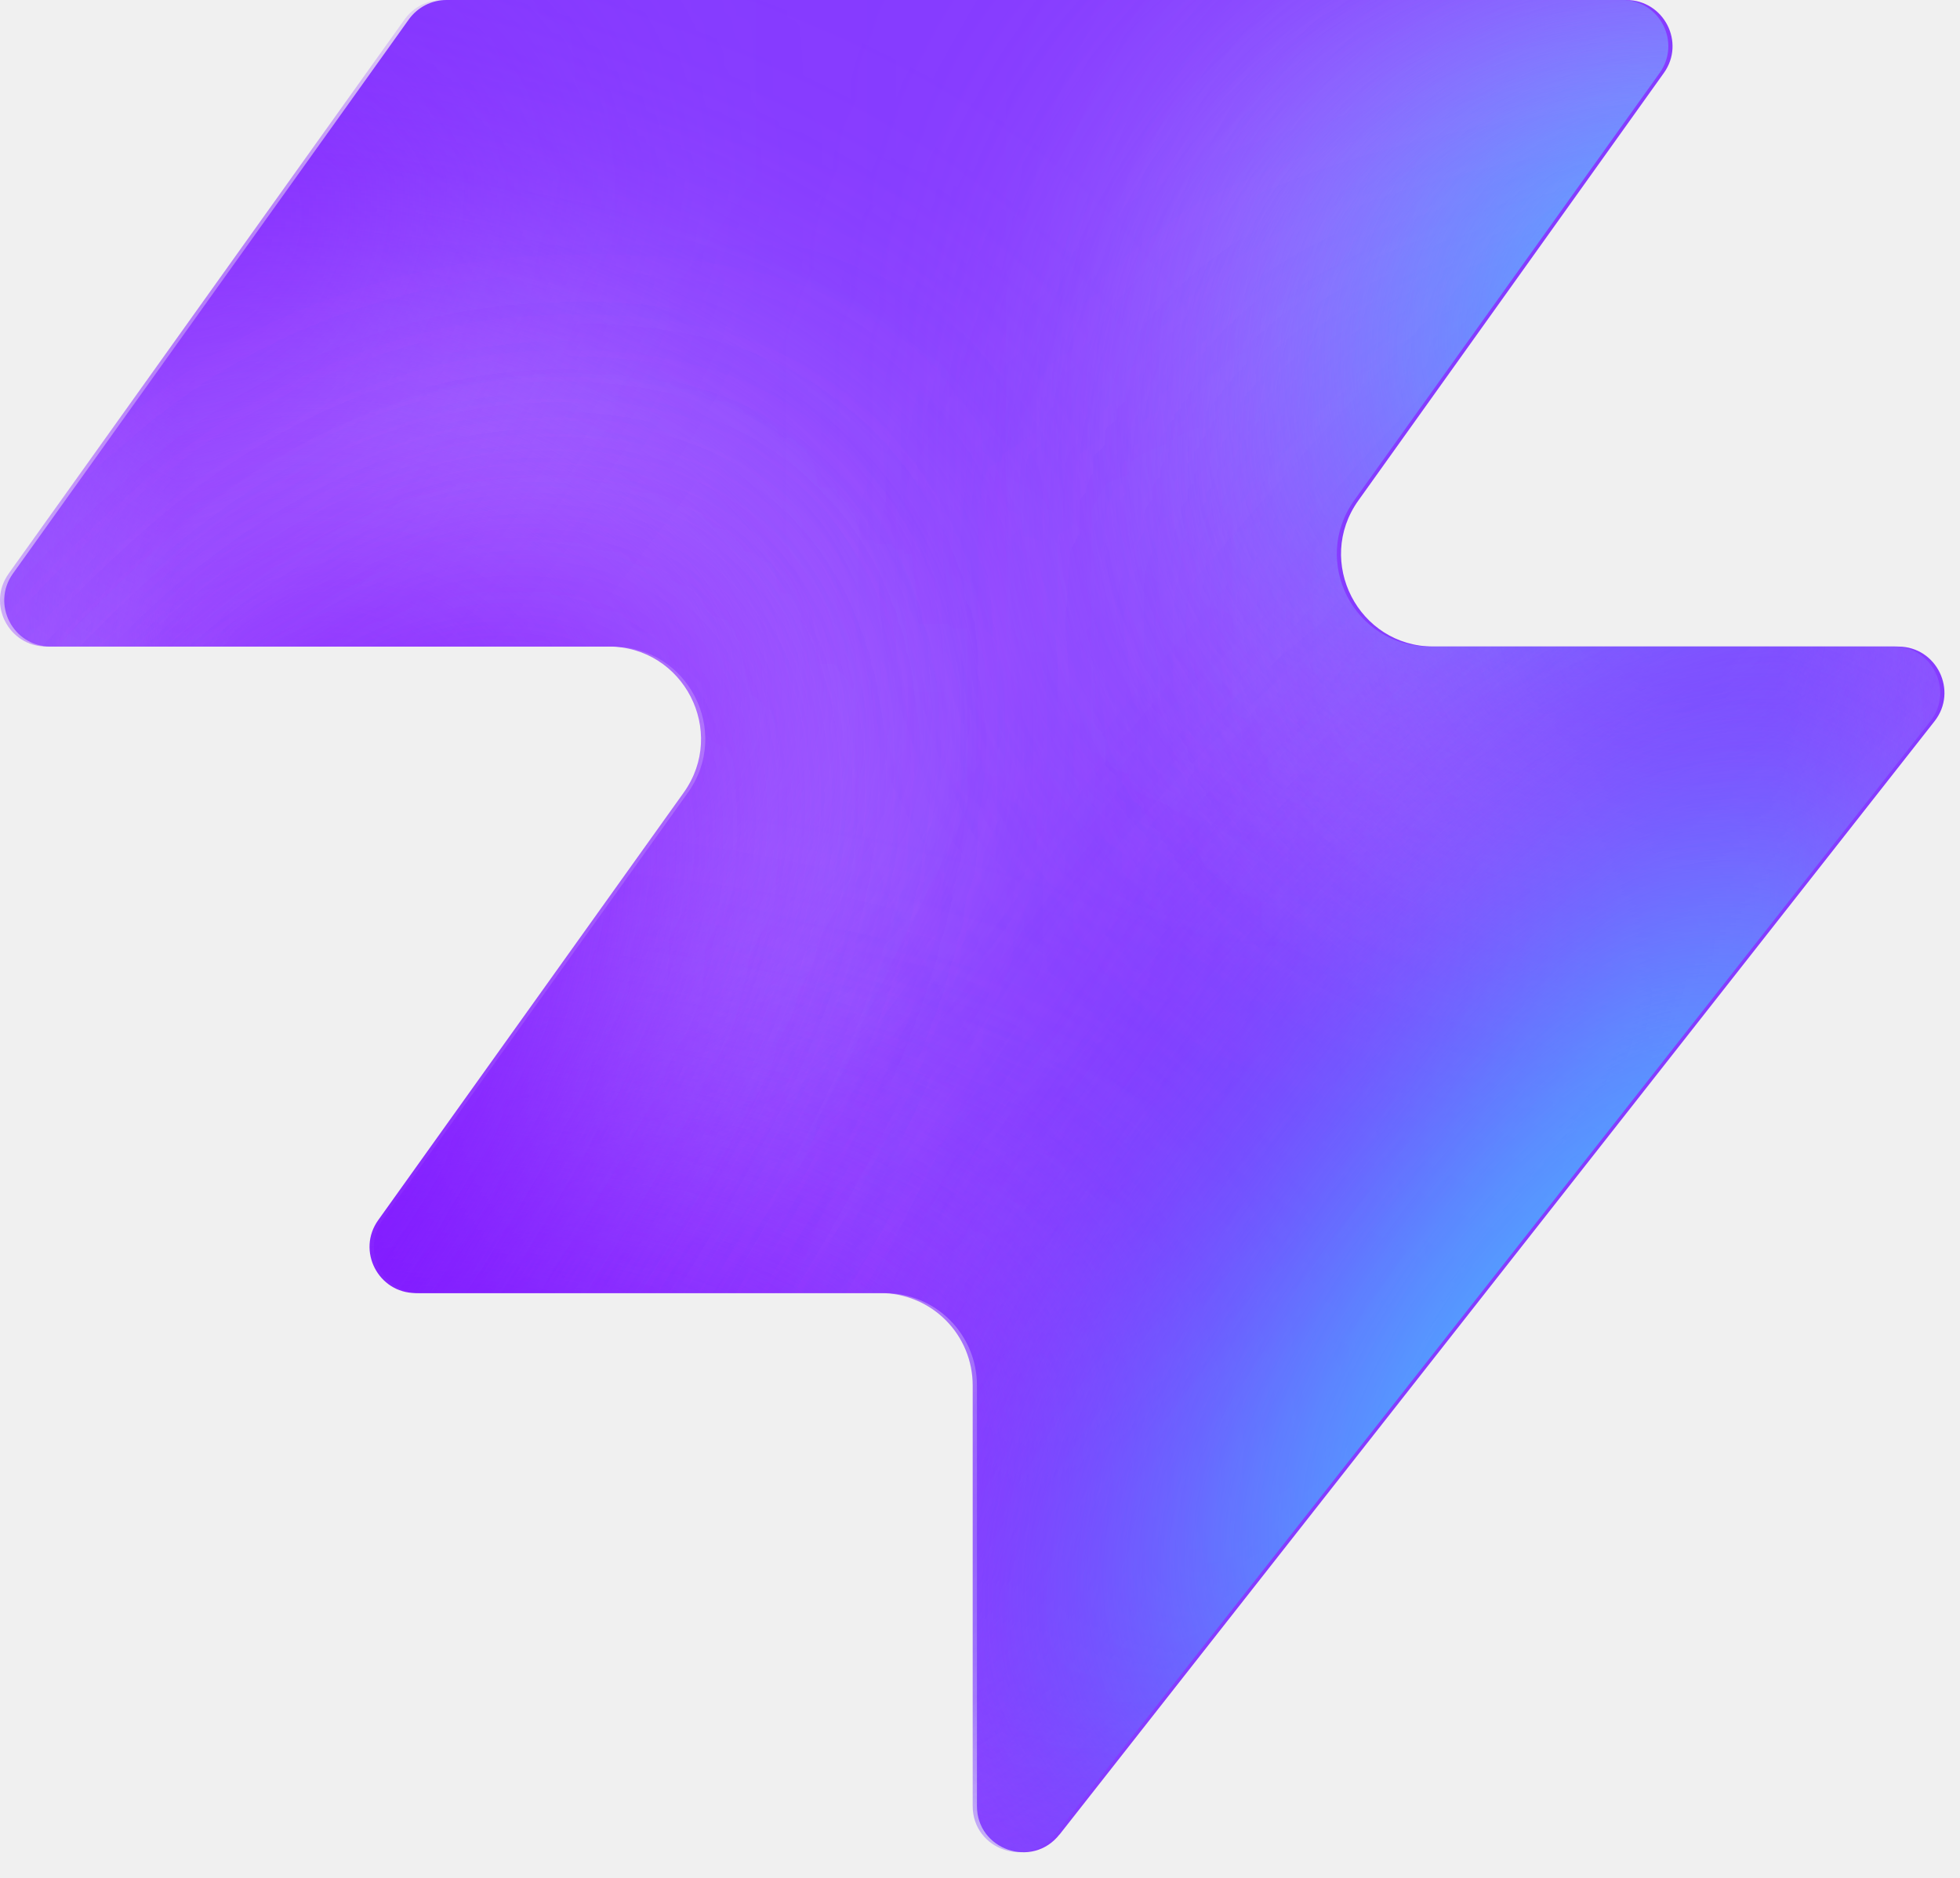
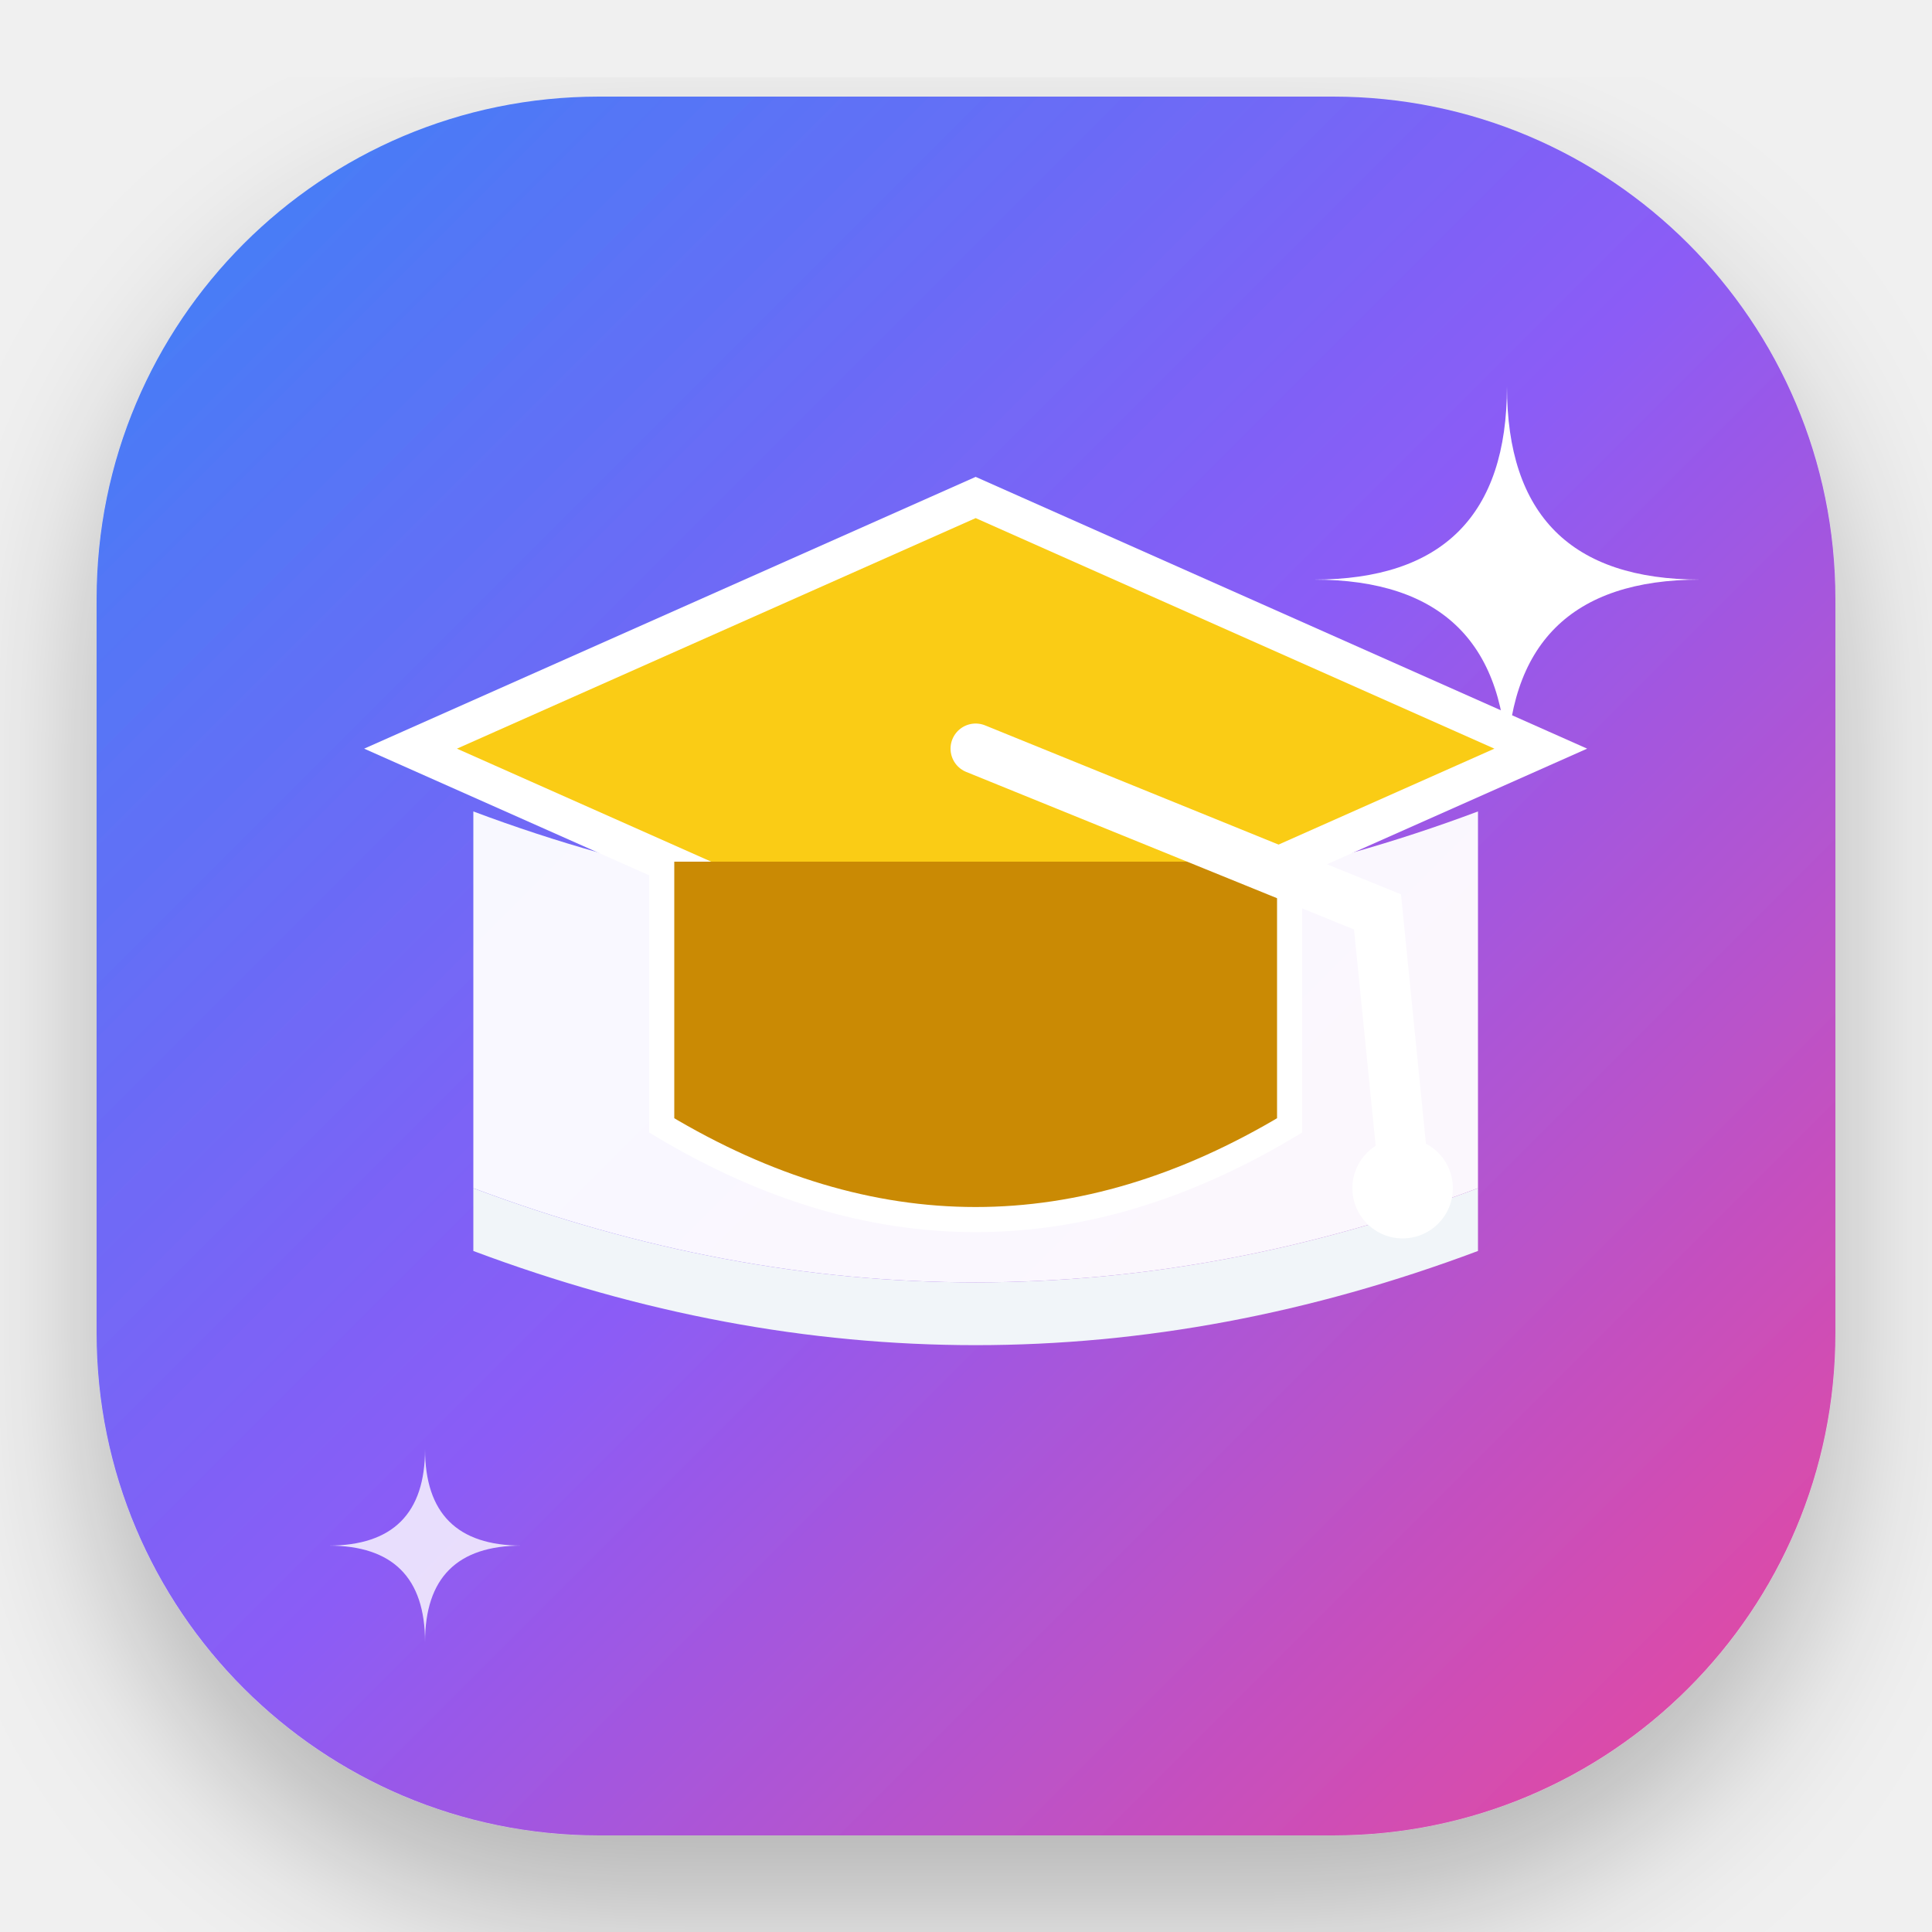
- <svg xmlns="http://www.w3.org/2000/svg" width="48" height="46" fill="none" viewBox="0 0 48 46">
-   <path fill="#863bff" d="M25.946 44.938c-.664.845-2.021.375-2.021-.698V33.937a2.26 2.26 0 0 0-2.262-2.262H10.287c-.92 0-1.456-1.04-.92-1.788l7.48-10.471c1.07-1.497 0-3.578-1.842-3.578H1.237c-.92 0-1.456-1.04-.92-1.788L10.013.474c.214-.297.556-.474.92-.474h28.894c.92 0 1.456 1.04.92 1.788l-7.48 10.471c-1.07 1.498 0 3.579 1.842 3.579h11.377c.943 0 1.473 1.088.89 1.83L25.947 44.94z" style="fill:#863bff;fill:color(display-p3 .525 .23 1);fill-opacity:1" />
-   <mask id="a" width="48" height="46" x="0" y="0" maskUnits="userSpaceOnUse" style="mask-type:alpha">
-     <path fill="#000" d="M25.842 44.938c-.664.844-2.021.375-2.021-.698V33.937a2.26 2.26 0 0 0-2.262-2.262H10.183c-.92 0-1.456-1.04-.92-1.788l7.48-10.471c1.07-1.498 0-3.579-1.842-3.579H1.133c-.92 0-1.456-1.04-.92-1.787L9.91.473c.214-.297.556-.474.92-.474h28.894c.92 0 1.456 1.04.92 1.788l-7.48 10.471c-1.07 1.498 0 3.578 1.842 3.578h11.377c.943 0 1.473 1.088.89 1.832L25.843 44.94z" style="fill:#000;fill-opacity:1" />
-   </mask>
-   <g mask="url(#a)">
-     <g filter="url(#b)">
-       <ellipse cx="5.508" cy="14.704" fill="#ede6ff" rx="5.508" ry="14.704" style="fill:#ede6ff;fill:color(display-p3 .927 .903 1);fill-opacity:1" transform="matrix(.00324 1 1 -.00324 -4.47 31.516)" />
-     </g>
-     <g filter="url(#c)">
-       <ellipse cx="10.399" cy="29.851" fill="#ede6ff" rx="10.399" ry="29.851" style="fill:#ede6ff;fill:color(display-p3 .927 .903 1);fill-opacity:1" transform="matrix(.00324 1 1 -.00324 -39.328 7.883)" />
-     </g>
-     <g filter="url(#d)">
-       <ellipse cx="5.508" cy="30.487" fill="#7e14ff" rx="5.508" ry="30.487" style="fill:#7e14ff;fill:color(display-p3 .492 .077 1);fill-opacity:1" transform="rotate(89.814 -25.913 -14.639)scale(1 -1)" />
-     </g>
-     <g filter="url(#e)">
-       <ellipse cx="5.508" cy="30.599" fill="#7e14ff" rx="5.508" ry="30.599" style="fill:#7e14ff;fill:color(display-p3 .492 .077 1);fill-opacity:1" transform="rotate(89.814 -32.644 -3.334)scale(1 -1)" />
-     </g>
-     <g filter="url(#f)">
-       <ellipse cx="5.508" cy="30.599" fill="#7e14ff" rx="5.508" ry="30.599" style="fill:#7e14ff;fill:color(display-p3 .492 .077 1);fill-opacity:1" transform="matrix(.00324 1 1 -.00324 -34.34 30.47)" />
-     </g>
-     <g filter="url(#g)">
-       <ellipse cx="14.072" cy="22.078" fill="#ede6ff" rx="14.072" ry="22.078" style="fill:#ede6ff;fill:color(display-p3 .927 .903 1);fill-opacity:1" transform="rotate(93.35 24.506 48.493)scale(-1 1)" />
-     </g>
-     <g filter="url(#h)">
-       <ellipse cx="3.47" cy="21.501" fill="#7e14ff" rx="3.47" ry="21.501" style="fill:#7e14ff;fill:color(display-p3 .492 .077 1);fill-opacity:1" transform="rotate(89.009 28.708 47.59)scale(-1 1)" />
-     </g>
-     <g filter="url(#i)">
-       <ellipse cx="3.47" cy="21.501" fill="#7e14ff" rx="3.47" ry="21.501" style="fill:#7e14ff;fill:color(display-p3 .492 .077 1);fill-opacity:1" transform="rotate(89.009 28.708 47.59)scale(-1 1)" />
-     </g>
-     <g filter="url(#j)">
-       <ellipse cx=".387" cy="8.972" fill="#7e14ff" rx="4.407" ry="29.108" style="fill:#7e14ff;fill:color(display-p3 .492 .077 1);fill-opacity:1" transform="rotate(39.51 .387 8.972)" />
-     </g>
-     <g filter="url(#k)">
-       <ellipse cx="47.523" cy="-6.092" fill="#7e14ff" rx="4.407" ry="29.108" style="fill:#7e14ff;fill:color(display-p3 .492 .077 1);fill-opacity:1" transform="rotate(37.892 47.523 -6.092)" />
-     </g>
-     <g filter="url(#l)">
-       <ellipse cx="41.412" cy="6.333" fill="#47bfff" rx="5.971" ry="9.665" style="fill:#47bfff;fill:color(display-p3 .28 .748 1);fill-opacity:1" transform="rotate(37.892 41.412 6.333)" />
-     </g>
-     <g filter="url(#m)">
-       <ellipse cx="-1.879" cy="38.332" fill="#7e14ff" rx="4.407" ry="29.108" style="fill:#7e14ff;fill:color(display-p3 .492 .077 1);fill-opacity:1" transform="rotate(37.892 -1.88 38.332)" />
-     </g>
-     <g filter="url(#n)">
-       <ellipse cx="-1.879" cy="38.332" fill="#7e14ff" rx="4.407" ry="29.108" style="fill:#7e14ff;fill:color(display-p3 .492 .077 1);fill-opacity:1" transform="rotate(37.892 -1.88 38.332)" />
-     </g>
-     <g filter="url(#o)">
-       <ellipse cx="35.651" cy="29.907" fill="#7e14ff" rx="4.407" ry="29.108" style="fill:#7e14ff;fill:color(display-p3 .492 .077 1);fill-opacity:1" transform="rotate(37.892 35.651 29.907)" />
-     </g>
-     <g filter="url(#p)">
-       <ellipse cx="38.418" cy="32.4" fill="#47bfff" rx="5.971" ry="15.297" style="fill:#47bfff;fill:color(display-p3 .28 .748 1);fill-opacity:1" transform="rotate(37.892 38.418 32.4)" />
-     </g>
-   </g>
+ <svg xmlns="http://www.w3.org/2000/svg" viewBox="0 0 100 100">
  <defs>
-     <filter id="b" width="60.045" height="41.654" x="-19.77" y="16.149" color-interpolation-filters="sRGB" filterUnits="userSpaceOnUse">
-       <feFlood flood-opacity="0" result="BackgroundImageFix" />
-       <feBlend in="SourceGraphic" in2="BackgroundImageFix" result="shape" />
-       <feGaussianBlur result="effect1_foregroundBlur_2002_17158" stdDeviation="7.659" />
-     </filter>
-     <filter id="c" width="90.34" height="51.437" x="-54.613" y="-7.533" color-interpolation-filters="sRGB" filterUnits="userSpaceOnUse">
-       <feFlood flood-opacity="0" result="BackgroundImageFix" />
-       <feBlend in="SourceGraphic" in2="BackgroundImageFix" result="shape" />
-       <feGaussianBlur result="effect1_foregroundBlur_2002_17158" stdDeviation="7.659" />
-     </filter>
-     <filter id="d" width="79.355" height="29.4" x="-49.64" y="2.03" color-interpolation-filters="sRGB" filterUnits="userSpaceOnUse">
-       <feFlood flood-opacity="0" result="BackgroundImageFix" />
-       <feBlend in="SourceGraphic" in2="BackgroundImageFix" result="shape" />
-       <feGaussianBlur result="effect1_foregroundBlur_2002_17158" stdDeviation="4.596" />
-     </filter>
-     <filter id="e" width="79.579" height="29.4" x="-45.045" y="20.029" color-interpolation-filters="sRGB" filterUnits="userSpaceOnUse">
-       <feFlood flood-opacity="0" result="BackgroundImageFix" />
-       <feBlend in="SourceGraphic" in2="BackgroundImageFix" result="shape" />
-       <feGaussianBlur result="effect1_foregroundBlur_2002_17158" stdDeviation="4.596" />
-     </filter>
-     <filter id="f" width="79.579" height="29.4" x="-43.513" y="21.178" color-interpolation-filters="sRGB" filterUnits="userSpaceOnUse">
-       <feFlood flood-opacity="0" result="BackgroundImageFix" />
-       <feBlend in="SourceGraphic" in2="BackgroundImageFix" result="shape" />
-       <feGaussianBlur result="effect1_foregroundBlur_2002_17158" stdDeviation="4.596" />
-     </filter>
-     <filter id="g" width="74.749" height="58.852" x="15.756" y="-17.901" color-interpolation-filters="sRGB" filterUnits="userSpaceOnUse">
-       <feFlood flood-opacity="0" result="BackgroundImageFix" />
-       <feBlend in="SourceGraphic" in2="BackgroundImageFix" result="shape" />
-       <feGaussianBlur result="effect1_foregroundBlur_2002_17158" stdDeviation="7.659" />
-     </filter>
-     <filter id="h" width="61.377" height="25.362" x="23.548" y="2.284" color-interpolation-filters="sRGB" filterUnits="userSpaceOnUse">
-       <feFlood flood-opacity="0" result="BackgroundImageFix" />
-       <feBlend in="SourceGraphic" in2="BackgroundImageFix" result="shape" />
-       <feGaussianBlur result="effect1_foregroundBlur_2002_17158" stdDeviation="4.596" />
-     </filter>
-     <filter id="i" width="61.377" height="25.362" x="23.548" y="2.284" color-interpolation-filters="sRGB" filterUnits="userSpaceOnUse">
-       <feFlood flood-opacity="0" result="BackgroundImageFix" />
-       <feBlend in="SourceGraphic" in2="BackgroundImageFix" result="shape" />
-       <feGaussianBlur result="effect1_foregroundBlur_2002_17158" stdDeviation="4.596" />
-     </filter>
-     <filter id="j" width="56.045" height="63.649" x="-27.636" y="-22.853" color-interpolation-filters="sRGB" filterUnits="userSpaceOnUse">
-       <feFlood flood-opacity="0" result="BackgroundImageFix" />
-       <feBlend in="SourceGraphic" in2="BackgroundImageFix" result="shape" />
-       <feGaussianBlur result="effect1_foregroundBlur_2002_17158" stdDeviation="4.596" />
-     </filter>
-     <filter id="k" width="54.814" height="64.646" x="20.116" y="-38.415" color-interpolation-filters="sRGB" filterUnits="userSpaceOnUse">
-       <feFlood flood-opacity="0" result="BackgroundImageFix" />
-       <feBlend in="SourceGraphic" in2="BackgroundImageFix" result="shape" />
-       <feGaussianBlur result="effect1_foregroundBlur_2002_17158" stdDeviation="4.596" />
-     </filter>
-     <filter id="l" width="33.541" height="35.313" x="24.641" y="-11.323" color-interpolation-filters="sRGB" filterUnits="userSpaceOnUse">
-       <feFlood flood-opacity="0" result="BackgroundImageFix" />
-       <feBlend in="SourceGraphic" in2="BackgroundImageFix" result="shape" />
-       <feGaussianBlur result="effect1_foregroundBlur_2002_17158" stdDeviation="4.596" />
-     </filter>
-     <filter id="m" width="54.814" height="64.646" x="-29.286" y="6.009" color-interpolation-filters="sRGB" filterUnits="userSpaceOnUse">
-       <feFlood flood-opacity="0" result="BackgroundImageFix" />
-       <feBlend in="SourceGraphic" in2="BackgroundImageFix" result="shape" />
-       <feGaussianBlur result="effect1_foregroundBlur_2002_17158" stdDeviation="4.596" />
-     </filter>
-     <filter id="n" width="54.814" height="64.646" x="-29.286" y="6.009" color-interpolation-filters="sRGB" filterUnits="userSpaceOnUse">
-       <feFlood flood-opacity="0" result="BackgroundImageFix" />
-       <feBlend in="SourceGraphic" in2="BackgroundImageFix" result="shape" />
-       <feGaussianBlur result="effect1_foregroundBlur_2002_17158" stdDeviation="4.596" />
-     </filter>
-     <filter id="o" width="54.814" height="64.646" x="8.244" y="-2.416" color-interpolation-filters="sRGB" filterUnits="userSpaceOnUse">
-       <feFlood flood-opacity="0" result="BackgroundImageFix" />
-       <feBlend in="SourceGraphic" in2="BackgroundImageFix" result="shape" />
-       <feGaussianBlur result="effect1_foregroundBlur_2002_17158" stdDeviation="4.596" />
-     </filter>
-     <filter id="p" width="39.409" height="43.623" x="18.713" y="10.588" color-interpolation-filters="sRGB" filterUnits="userSpaceOnUse">
-       <feFlood flood-opacity="0" result="BackgroundImageFix" />
-       <feBlend in="SourceGraphic" in2="BackgroundImageFix" result="shape" />
-       <feGaussianBlur result="effect1_foregroundBlur_2002_17158" stdDeviation="4.596" />
+     <linearGradient id="bgGrad" x1="0%" y1="0%" x2="100%" y2="100%">
+       <stop offset="0%" stop-color="#3b82f6" />
+       <stop offset="50%" stop-color="#8b5cf6" />
+       <stop offset="100%" stop-color="#ec4899" />
+     </linearGradient>
+     <filter id="shadow" x="-20%" y="-20%" width="140%" height="140%">
+       <feDropShadow dx="0" dy="4" stdDeviation="4" flood-opacity="0.25" />
    </filter>
  </defs>
+   <rect x="5" y="5" width="90" height="90" rx="26" fill="url(#bgGrad)" filter="url(#shadow)" />
+   <g transform="translate(18, 16) scale(0.65)">
+     <path d="M10 70 Q 50 85 90 70 L 90 40 Q 50 55 10 40 Z" fill="#ffffff" opacity="0.95" />
+     <path d="M10 75 Q 50 90 90 75 L 90 70 Q 50 85 10 70 Z" fill="#f1f5f9" />
+     <polygon points="50,15 95,35 50,55 5,35" fill="#facc15" stroke="#ffffff" stroke-width="3" />
+     <path d="M25 44 L25 65 Q50 80 75 65 L75 44" fill="#ca8a04" stroke="#ffffff" stroke-width="2" />
+     <path d="M50 35 L82 48 L84 68" fill="none" stroke="#ffffff" stroke-width="4" stroke-linecap="round" />
+     <circle cx="84" cy="70" r="4" fill="#ffffff" />
+   </g>
+   <path d="M78 20 Q78 30 88 30 Q78 30 78 40 Q78 30 68 30 Q78 30 78 20 Z" fill="#ffffff" />
+   <path d="M22 75 Q22 80 27 80 Q22 80 22 85 Q22 80 17 80 Q22 80 22 75 Z" fill="#ffffff" opacity="0.8" />
</svg>
